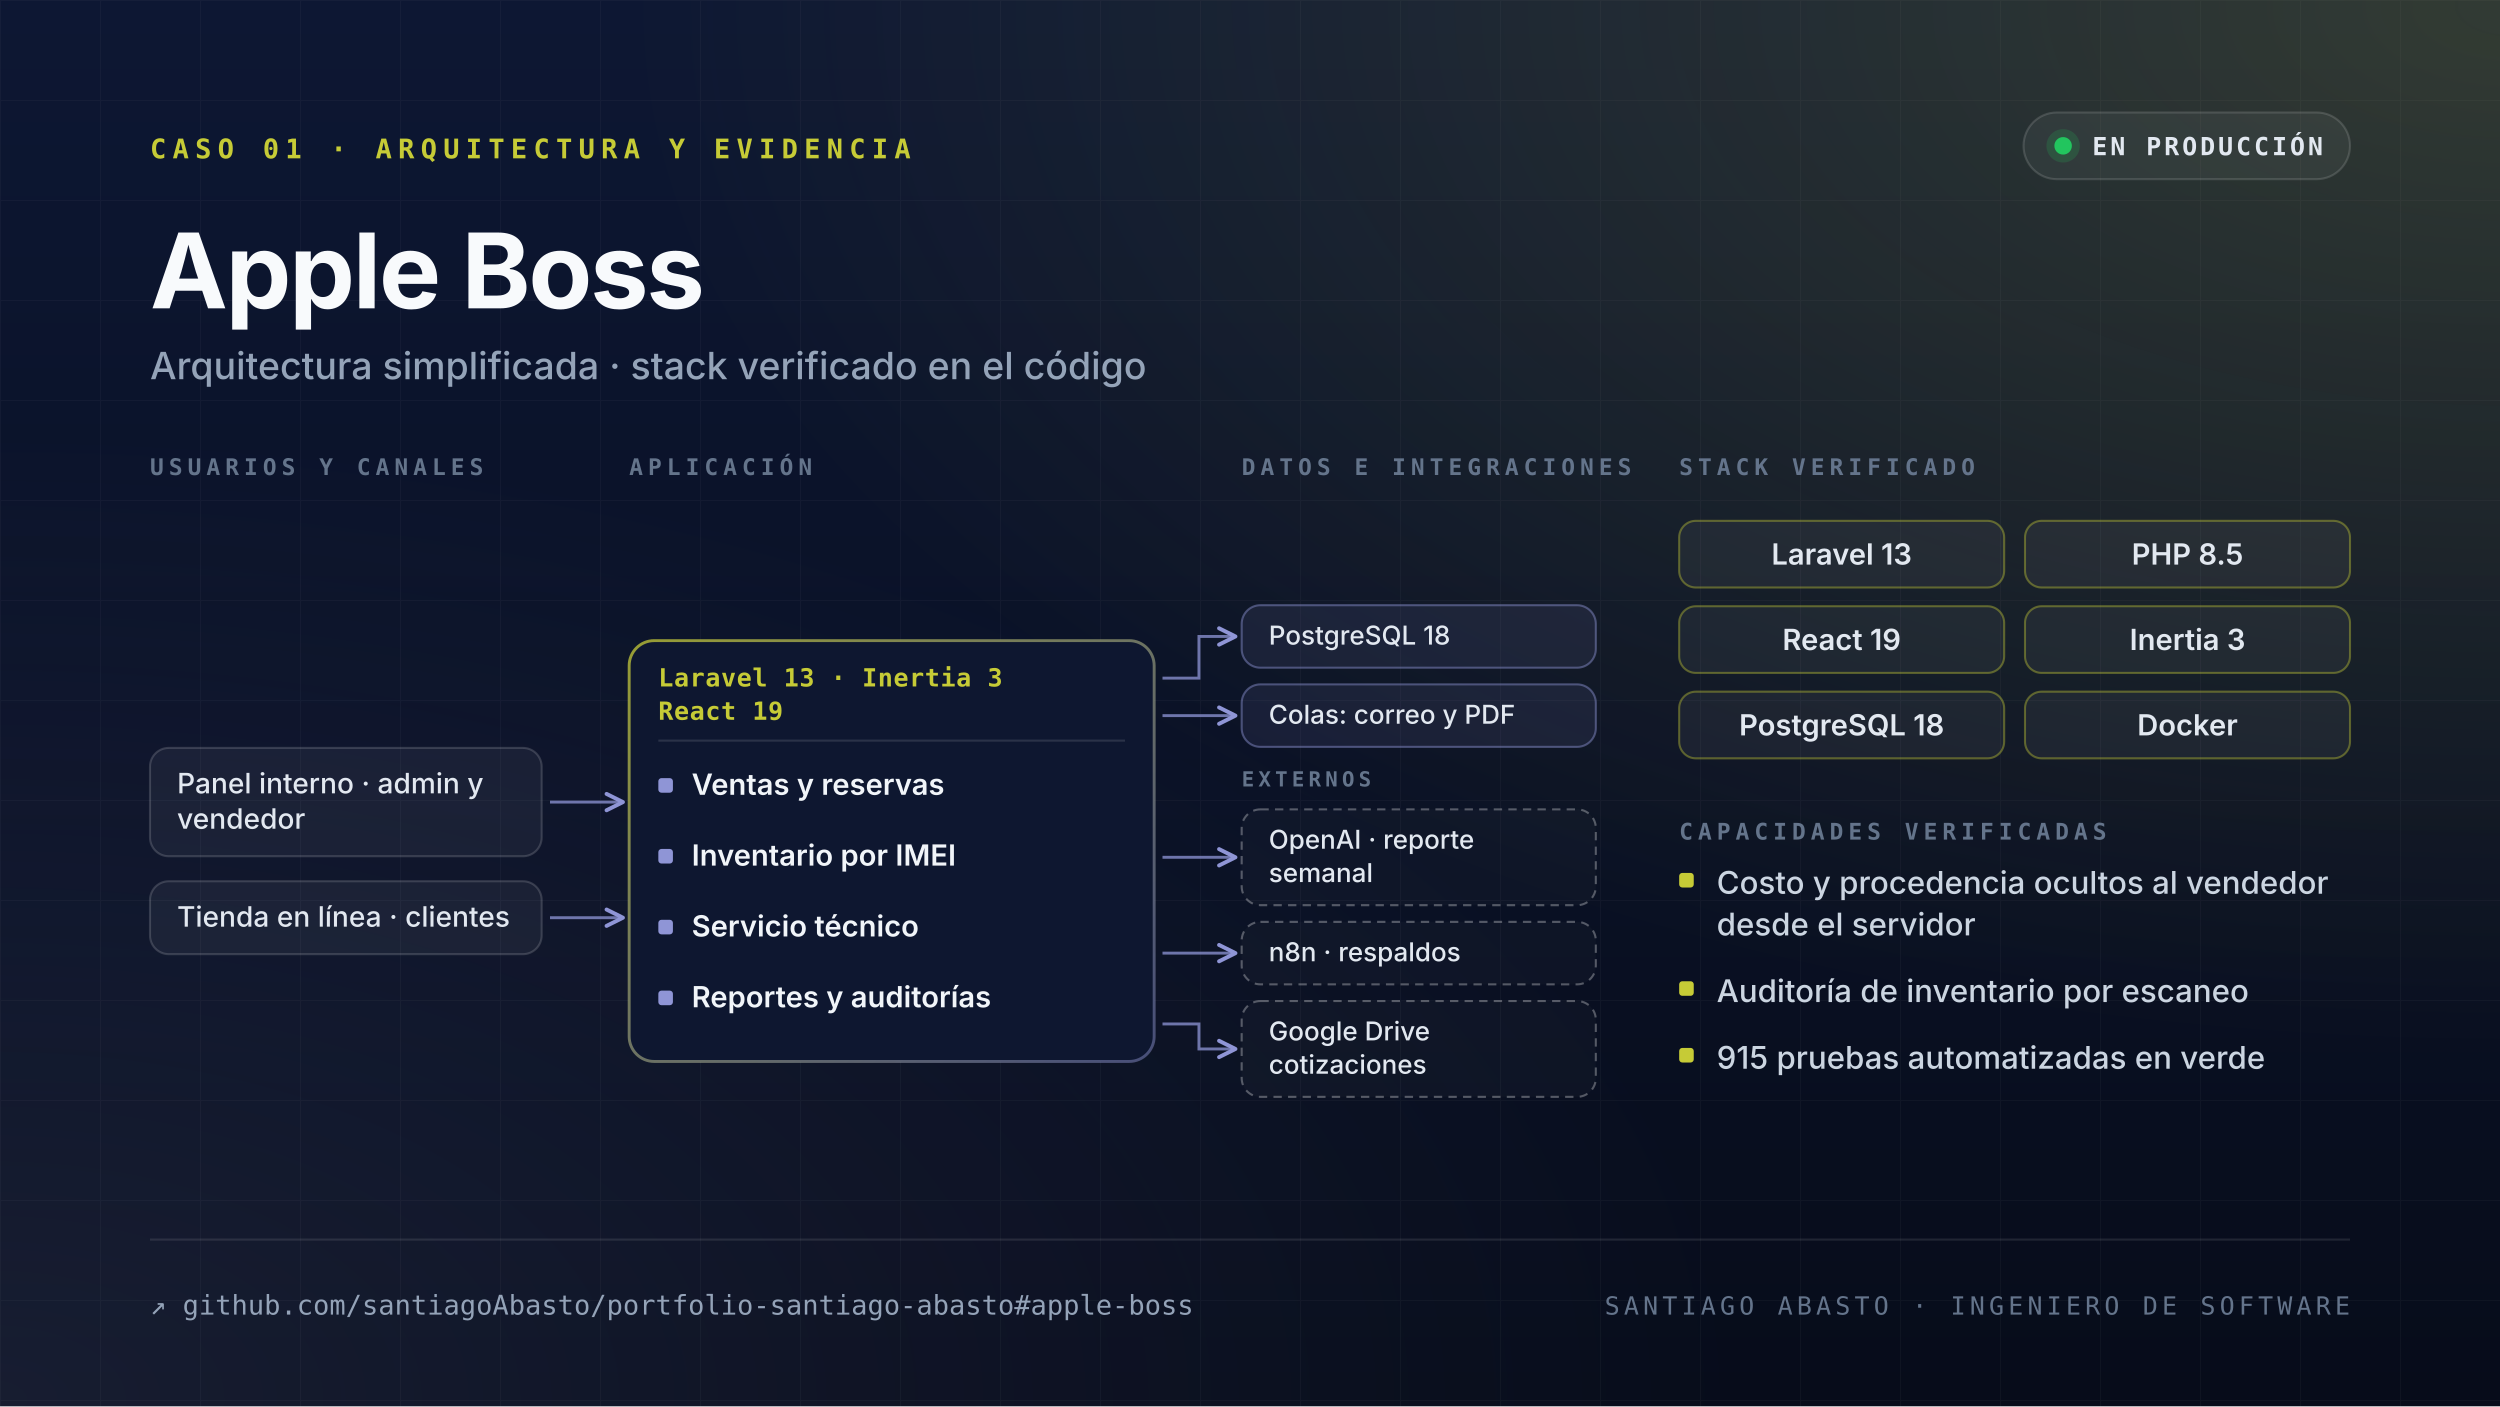
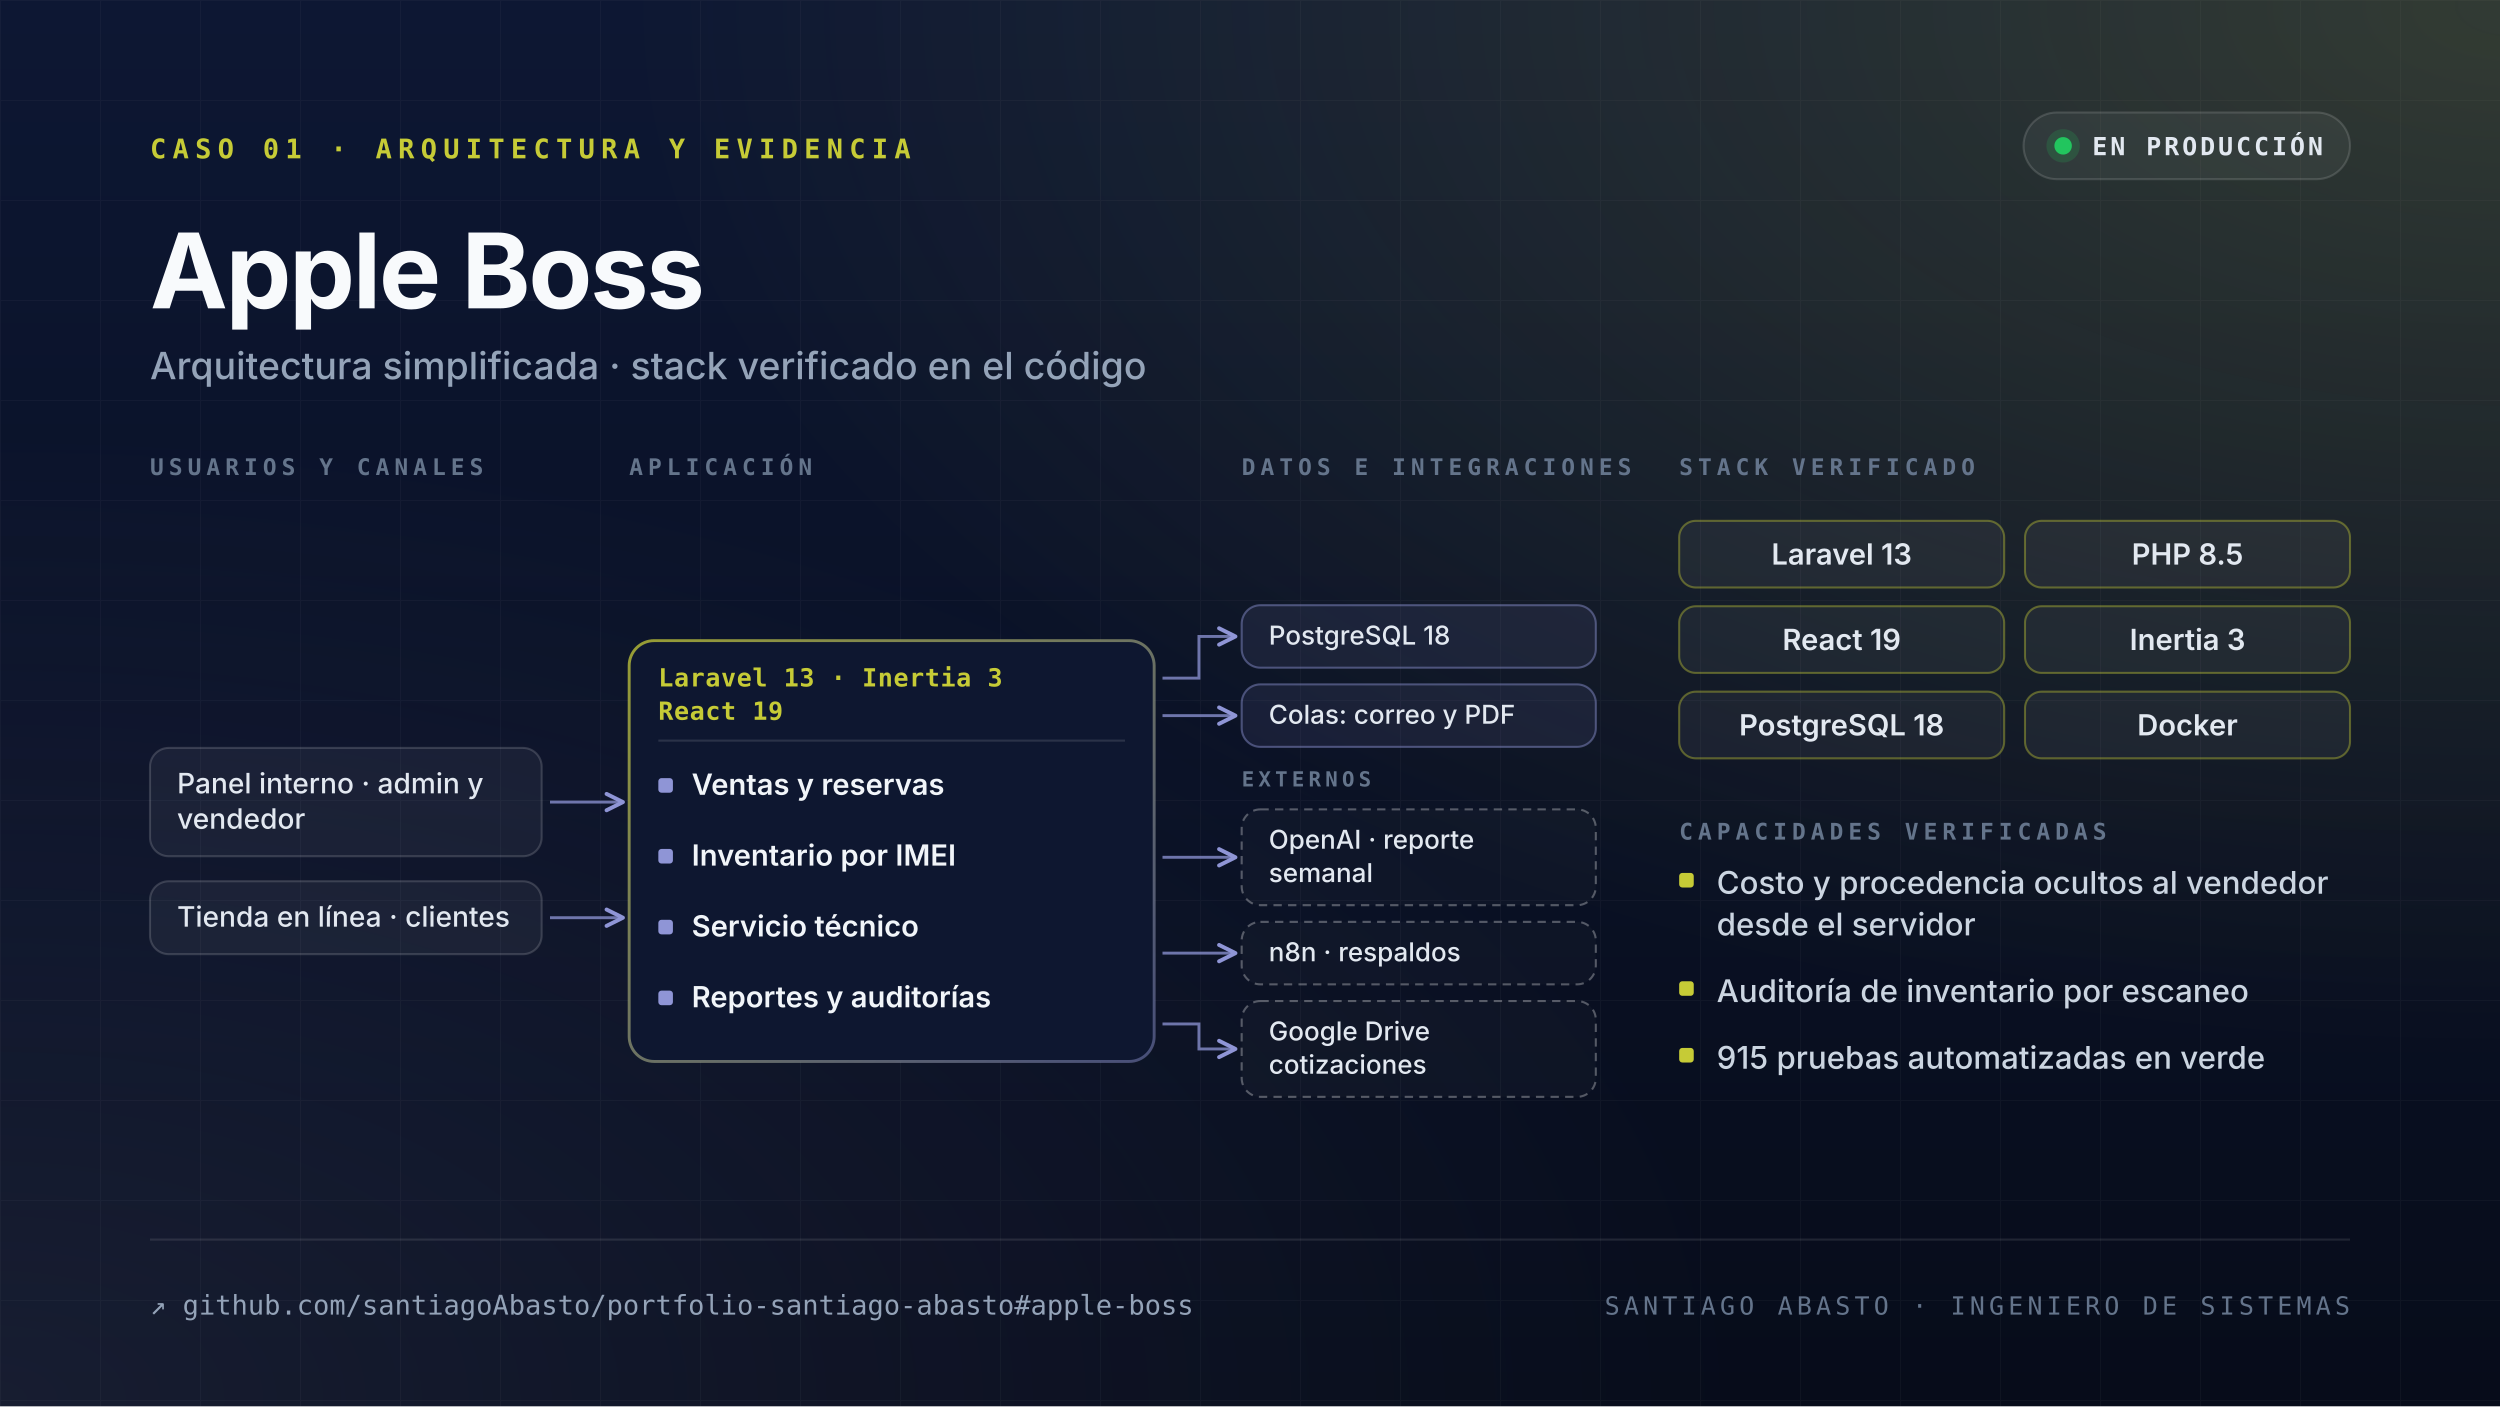
<svg xmlns="http://www.w3.org/2000/svg" width="1200" height="675" viewBox="0 0 1200 675" role="img" aria-label="Apple Boss — arquitectura y stack verificado">
  <defs>
    <linearGradient id="bg" x1="0" y1="0" x2="0" y2="1">
      <stop offset="0" stop-color="#0D1733" />
      <stop offset="1" stop-color="#070C1A" />
    </linearGradient>
    <radialGradient id="g1" cx="1" cy="0" r=".75">
      <stop offset="0" stop-color="#C6CB36" stop-opacity=".20" />
      <stop offset="1" stop-color="#C6CB36" stop-opacity="0" />
    </radialGradient>
    <radialGradient id="g2" cx="0" cy="1" r=".7">
      <stop offset="0" stop-color="#8F95D6" stop-opacity=".12" />
      <stop offset="1" stop-color="#8F95D6" stop-opacity="0" />
    </radialGradient>
    <pattern id="grid" width="48" height="48" patternUnits="userSpaceOnUse">
      <path d="M48 0H0V48" fill="none" stroke="#FFFFFF" stroke-opacity=".035" />
    </pattern>
    <linearGradient id="acc" x1="0" y1="0" x2="1" y2="0">
      <stop offset="0" stop-color="#C6CB36" />
      <stop offset="1" stop-color="#8F95D6" />
    </linearGradient>
    <linearGradient id="edge" x1="0" y1="0" x2="1" y2="1">
      <stop offset="0" stop-color="#C6CB36" stop-opacity=".75" />
      <stop offset="1" stop-color="#8F95D6" stop-opacity=".45" />
    </linearGradient>
    <marker id="ar" viewBox="0 0 10 10" refX="8.5" refY="5" markerWidth="8" markerHeight="8" orient="auto">
      <path d="M1.5 1.5 8.5 5 1.5 8.5" fill="none" stroke="#8F95D6" stroke-width="1.7" stroke-linecap="round" stroke-linejoin="round" />
    </marker>
  </defs>
  <rect width="1200" height="675" fill="url(#bg)" />
  <rect width="1200" height="675" fill="url(#grid)" />
  <rect width="1200" height="675" fill="url(#g1)" />
  <rect width="1200" height="675" fill="url(#g2)" />
  <text x="72.0" y="76.0" font-family="'SF Mono','JetBrains Mono',ui-monospace,Menlo,Consolas,monospace" font-size="13" font-weight="600" letter-spacing="3" fill="#C6CB36" fill-opacity="1" text-anchor="start">CASO 01 · ARQUITECTURA Y EVIDENCIA</text>
  <rect x="971.3" y="54" width="156.7" height="32" rx="16" fill="#FFFFFF" fill-opacity=".05" stroke="#FFFFFF" stroke-opacity=".14" />
  <circle cx="990.3" cy="70" r="8" fill="#22C55E" fill-opacity=".18" />
  <circle cx="990.3" cy="70" r="4.2" fill="#22C55E" />
  <text x="1004.3" y="74.5" font-family="'SF Mono','JetBrains Mono',ui-monospace,Menlo,Consolas,monospace" font-size="12" font-weight="600" letter-spacing="1.4" fill="#E2E8F0" fill-opacity="1" text-anchor="start">EN PRODUCCIÓN</text>
  <text x="72.0" y="148.0" font-family="-apple-system,'SF Pro Display','Inter','Segoe UI',Helvetica,Arial,sans-serif" font-size="50" font-weight="700" letter-spacing="-1" fill="#F8FAFC" fill-opacity="1" text-anchor="start">Apple Boss</text>
  <text x="72.0" y="182.0" font-family="-apple-system,'SF Pro Display','Inter','Segoe UI',Helvetica,Arial,sans-serif" font-size="18" font-weight="500" letter-spacing="0" fill="#94A3B8" fill-opacity="1" text-anchor="start">Arquitectura simplificada · stack verificado en el código</text>
  <text x="72.0" y="228.0" font-family="'SF Mono','JetBrains Mono',ui-monospace,Menlo,Consolas,monospace" font-size="11" font-weight="700" letter-spacing="2.4" fill="#64748B" fill-opacity="1" text-anchor="start">USUARIOS Y CANALES</text>
  <text x="302.0" y="228.0" font-family="'SF Mono','JetBrains Mono',ui-monospace,Menlo,Consolas,monospace" font-size="11" font-weight="700" letter-spacing="2.4" fill="#64748B" fill-opacity="1" text-anchor="start">APLICACIÓN</text>
  <text x="596.0" y="228.0" font-family="'SF Mono','JetBrains Mono',ui-monospace,Menlo,Consolas,monospace" font-size="11" font-weight="700" letter-spacing="2.4" fill="#64748B" fill-opacity="1" text-anchor="start">DATOS E INTEGRACIONES</text>
  <rect x="72.0" y="359.0" width="188" height="52" rx="9" fill="#FFFFFF" fill-opacity=".05" stroke="#FFFFFF" stroke-opacity=".16" />
  <text x="85.0" y="380.8" font-family="-apple-system,'SF Pro Display','Inter','Segoe UI',Helvetica,Arial,sans-serif" font-size="13.5" font-weight="500" letter-spacing="0" fill="#E2E8F0" fill-opacity="1" text-anchor="start">Panel interno · admin y</text>
  <text x="85.0" y="397.8" font-family="-apple-system,'SF Pro Display','Inter','Segoe UI',Helvetica,Arial,sans-serif" font-size="13.5" font-weight="500" letter-spacing="0" fill="#E2E8F0" fill-opacity="1" text-anchor="start">vendedor</text>
  <rect x="72.0" y="423.0" width="188" height="35" rx="9" fill="#FFFFFF" fill-opacity=".05" stroke="#FFFFFF" stroke-opacity=".16" />
  <text x="85.0" y="444.8" font-family="-apple-system,'SF Pro Display','Inter','Segoe UI',Helvetica,Arial,sans-serif" font-size="13.5" font-weight="500" letter-spacing="0" fill="#E2E8F0" fill-opacity="1" text-anchor="start">Tienda en línea · clientes</text>
  <rect x="302" y="307.5" width="252" height="202.0" rx="12" fill="#0E1730" stroke="url(#edge)" stroke-width="1.4" />
  <text x="316.0" y="329.5" font-family="'SF Mono','JetBrains Mono',ui-monospace,Menlo,Consolas,monospace" font-size="12" font-weight="700" letter-spacing="0.3" fill="#C6CB36" fill-opacity="1" text-anchor="start">Laravel 13 · Inertia 3</text>
  <text x="316.0" y="345.5" font-family="'SF Mono','JetBrains Mono',ui-monospace,Menlo,Consolas,monospace" font-size="12" font-weight="700" letter-spacing="0.3" fill="#C6CB36" fill-opacity="1" text-anchor="start">React 19</text>
  <line x1="316" y1="355.5" x2="540" y2="355.5" stroke="#FFFFFF" stroke-opacity=".12" />
  <rect x="316" y="373.5" width="7" height="7" rx="1.5" fill="#8F95D6" />
  <text x="332.0" y="381.5" font-family="-apple-system,'SF Pro Display','Inter','Segoe UI',Helvetica,Arial,sans-serif" font-size="14" font-weight="600" letter-spacing="0" fill="#F1F5F9" fill-opacity="1" text-anchor="start">Ventas y reservas</text>
  <rect x="316" y="407.5" width="7" height="7" rx="1.5" fill="#8F95D6" />
  <text x="332.0" y="415.5" font-family="-apple-system,'SF Pro Display','Inter','Segoe UI',Helvetica,Arial,sans-serif" font-size="14" font-weight="600" letter-spacing="0" fill="#F1F5F9" fill-opacity="1" text-anchor="start">Inventario por IMEI</text>
  <rect x="316" y="441.5" width="7" height="7" rx="1.5" fill="#8F95D6" />
  <text x="332.0" y="449.5" font-family="-apple-system,'SF Pro Display','Inter','Segoe UI',Helvetica,Arial,sans-serif" font-size="14" font-weight="600" letter-spacing="0" fill="#F1F5F9" fill-opacity="1" text-anchor="start">Servicio técnico</text>
  <rect x="316" y="475.5" width="7" height="7" rx="1.5" fill="#8F95D6" />
  <text x="332.0" y="483.5" font-family="-apple-system,'SF Pro Display','Inter','Segoe UI',Helvetica,Arial,sans-serif" font-size="14" font-weight="600" letter-spacing="0" fill="#F1F5F9" fill-opacity="1" text-anchor="start">Reportes y auditorías</text>
  <rect x="596.0" y="290.5" width="170" height="30" rx="9" fill="#8F95D6" fill-opacity=".10" stroke="#8F95D6" stroke-opacity=".45" />
  <text x="609.0" y="309.4" font-family="-apple-system,'SF Pro Display','Inter','Segoe UI',Helvetica,Arial,sans-serif" font-size="12.5" font-weight="500" letter-spacing="0" fill="#E2E8F0" fill-opacity="1" text-anchor="start">PostgreSQL 18</text>
  <rect x="596.0" y="328.5" width="170" height="30" rx="9" fill="#8F95D6" fill-opacity=".10" stroke="#8F95D6" stroke-opacity=".45" />
  <text x="609.0" y="347.4" font-family="-apple-system,'SF Pro Display','Inter','Segoe UI',Helvetica,Arial,sans-serif" font-size="12.5" font-weight="500" letter-spacing="0" fill="#E2E8F0" fill-opacity="1" text-anchor="start">Colas: correo y PDF</text>
  <text x="596.0" y="377.5" font-family="'SF Mono','JetBrains Mono',ui-monospace,Menlo,Consolas,monospace" font-size="10" font-weight="700" letter-spacing="2" fill="#64748B" fill-opacity="1" text-anchor="start">EXTERNOS</text>
  <rect x="596.0" y="388.5" width="170" height="46" rx="9" fill="#FFFFFF" fill-opacity=".02" stroke="#FFFFFF" stroke-opacity=".30" stroke-dasharray="4 3" />
  <text x="609.0" y="407.4" font-family="-apple-system,'SF Pro Display','Inter','Segoe UI',Helvetica,Arial,sans-serif" font-size="12.5" font-weight="500" letter-spacing="0" fill="#E2E8F0" fill-opacity="1" text-anchor="start">OpenAI · reporte</text>
  <text x="609.0" y="423.4" font-family="-apple-system,'SF Pro Display','Inter','Segoe UI',Helvetica,Arial,sans-serif" font-size="12.5" font-weight="500" letter-spacing="0" fill="#E2E8F0" fill-opacity="1" text-anchor="start">semanal</text>
  <rect x="596.0" y="442.5" width="170" height="30" rx="9" fill="#FFFFFF" fill-opacity=".02" stroke="#FFFFFF" stroke-opacity=".30" stroke-dasharray="4 3" />
  <text x="609.0" y="461.4" font-family="-apple-system,'SF Pro Display','Inter','Segoe UI',Helvetica,Arial,sans-serif" font-size="12.5" font-weight="500" letter-spacing="0" fill="#E2E8F0" fill-opacity="1" text-anchor="start">n8n · respaldos</text>
  <rect x="596.0" y="480.5" width="170" height="46" rx="9" fill="#FFFFFF" fill-opacity=".02" stroke="#FFFFFF" stroke-opacity=".30" stroke-dasharray="4 3" />
  <text x="609.0" y="499.4" font-family="-apple-system,'SF Pro Display','Inter','Segoe UI',Helvetica,Arial,sans-serif" font-size="12.5" font-weight="500" letter-spacing="0" fill="#E2E8F0" fill-opacity="1" text-anchor="start">Google Drive</text>
  <text x="609.0" y="515.4" font-family="-apple-system,'SF Pro Display','Inter','Segoe UI',Helvetica,Arial,sans-serif" font-size="12.5" font-weight="500" letter-spacing="0" fill="#E2E8F0" fill-opacity="1" text-anchor="start">cotizaciones</text>
  <path d="M264.0 385.0H299.0" fill="none" stroke="#8F95D6" stroke-width="1.4" stroke-opacity=".75" marker-end="url(#ar)" />
  <path d="M264.0 440.5H299.0" fill="none" stroke="#8F95D6" stroke-width="1.4" stroke-opacity=".75" marker-end="url(#ar)" />
  <path d="M558.0 325.5H575.5V305.5H593.0" fill="none" stroke="#8F95D6" stroke-width="1.4" stroke-opacity=".75" marker-end="url(#ar)" />
  <path d="M558.0 343.5H593.0" fill="none" stroke="#8F95D6" stroke-width="1.4" stroke-opacity=".75" marker-end="url(#ar)" />
  <path d="M558.0 411.5H593.0" fill="none" stroke="#8F95D6" stroke-width="1.4" stroke-opacity=".75" marker-end="url(#ar)" />
  <path d="M558.0 457.5H593.0" fill="none" stroke="#8F95D6" stroke-width="1.4" stroke-opacity=".75" marker-end="url(#ar)" />
  <path d="M558.0 491.5H575.5V503.5H593.0" fill="none" stroke="#8F95D6" stroke-width="1.4" stroke-opacity=".75" marker-end="url(#ar)" />
  <text x="806.0" y="228.0" font-family="'SF Mono','JetBrains Mono',ui-monospace,Menlo,Consolas,monospace" font-size="11" font-weight="700" letter-spacing="2.4" fill="#64748B" fill-opacity="1" text-anchor="start">STACK VERIFICADO</text>
  <rect x="806.0" y="250.0" width="156.0" height="32" rx="8" fill="#FFFFFF" fill-opacity=".05" stroke="#C6CB36" stroke-opacity=".40" />
  <text x="884.0" y="271.0" font-family="-apple-system,'SF Pro Display','Inter','Segoe UI',Helvetica,Arial,sans-serif" font-size="14" font-weight="600" letter-spacing="0" fill="#E2E8F0" fill-opacity="1" text-anchor="middle">Laravel 13</text>
  <rect x="972.0" y="250.0" width="156.0" height="32" rx="8" fill="#FFFFFF" fill-opacity=".05" stroke="#C6CB36" stroke-opacity=".40" />
  <text x="1050.0" y="271.0" font-family="-apple-system,'SF Pro Display','Inter','Segoe UI',Helvetica,Arial,sans-serif" font-size="14" font-weight="600" letter-spacing="0" fill="#E2E8F0" fill-opacity="1" text-anchor="middle">PHP 8.5</text>
  <rect x="806.0" y="291.0" width="156.0" height="32" rx="8" fill="#FFFFFF" fill-opacity=".05" stroke="#C6CB36" stroke-opacity=".40" />
  <text x="884.0" y="312.0" font-family="-apple-system,'SF Pro Display','Inter','Segoe UI',Helvetica,Arial,sans-serif" font-size="14" font-weight="600" letter-spacing="0" fill="#E2E8F0" fill-opacity="1" text-anchor="middle">React 19</text>
  <rect x="972.0" y="291.0" width="156.0" height="32" rx="8" fill="#FFFFFF" fill-opacity=".05" stroke="#C6CB36" stroke-opacity=".40" />
  <text x="1050.0" y="312.0" font-family="-apple-system,'SF Pro Display','Inter','Segoe UI',Helvetica,Arial,sans-serif" font-size="14" font-weight="600" letter-spacing="0" fill="#E2E8F0" fill-opacity="1" text-anchor="middle">Inertia 3</text>
  <rect x="806.0" y="332.0" width="156.0" height="32" rx="8" fill="#FFFFFF" fill-opacity=".05" stroke="#C6CB36" stroke-opacity=".40" />
  <text x="884.0" y="353.0" font-family="-apple-system,'SF Pro Display','Inter','Segoe UI',Helvetica,Arial,sans-serif" font-size="14" font-weight="600" letter-spacing="0" fill="#E2E8F0" fill-opacity="1" text-anchor="middle">PostgreSQL 18</text>
  <rect x="972.0" y="332.0" width="156.0" height="32" rx="8" fill="#FFFFFF" fill-opacity=".05" stroke="#C6CB36" stroke-opacity=".40" />
  <text x="1050.0" y="353.0" font-family="-apple-system,'SF Pro Display','Inter','Segoe UI',Helvetica,Arial,sans-serif" font-size="14" font-weight="600" letter-spacing="0" fill="#E2E8F0" fill-opacity="1" text-anchor="middle">Docker</text>
  <text x="806.0" y="403.0" font-family="'SF Mono','JetBrains Mono',ui-monospace,Menlo,Consolas,monospace" font-size="11" font-weight="700" letter-spacing="2.4" fill="#64748B" fill-opacity="1" text-anchor="start">CAPACIDADES VERIFICADAS</text>
  <rect x="806" y="419.0" width="7" height="7" rx="1.5" fill="#C6CB36" />
  <text x="824.0" y="429.0" font-family="-apple-system,'SF Pro Display','Inter','Segoe UI',Helvetica,Arial,sans-serif" font-size="15" font-weight="500" letter-spacing="0" fill="#CBD5E1" fill-opacity="1" text-anchor="start">Costo y procedencia ocultos al vendedor</text>
  <text x="824.0" y="449.0" font-family="-apple-system,'SF Pro Display','Inter','Segoe UI',Helvetica,Arial,sans-serif" font-size="15" font-weight="500" letter-spacing="0" fill="#CBD5E1" fill-opacity="1" text-anchor="start">desde el servidor</text>
  <rect x="806" y="471.0" width="7" height="7" rx="1.5" fill="#C6CB36" />
  <text x="824.0" y="481.0" font-family="-apple-system,'SF Pro Display','Inter','Segoe UI',Helvetica,Arial,sans-serif" font-size="15" font-weight="500" letter-spacing="0" fill="#CBD5E1" fill-opacity="1" text-anchor="start">Auditoría de inventario por escaneo</text>
  <rect x="806" y="503.0" width="7" height="7" rx="1.5" fill="#C6CB36" />
  <text x="824.0" y="513.0" font-family="-apple-system,'SF Pro Display','Inter','Segoe UI',Helvetica,Arial,sans-serif" font-size="15" font-weight="500" letter-spacing="0" fill="#CBD5E1" fill-opacity="1" text-anchor="start">915 pruebas automatizadas en verde</text>
  <line x1="72" y1="595" x2="1128" y2="595" stroke="#FFFFFF" stroke-opacity=".10" />
  <text x="72.0" y="631.0" font-family="'SF Mono','JetBrains Mono',ui-monospace,Menlo,Consolas,monospace" font-size="13" font-weight="500" letter-spacing="0" fill="#94A3B8" fill-opacity="1" text-anchor="start">↗ github.com/santiagoAbasto/portfolio-santiago-abasto#apple-boss</text>
-   <text x="1128.0" y="631.0" font-family="'SF Mono','JetBrains Mono',ui-monospace,Menlo,Consolas,monospace" font-size="12" font-weight="500" letter-spacing="2" fill="#64748B" fill-opacity="1" text-anchor="end">SANTIAGO ABASTO · INGENIERO DE SOFTWARE</text>
+   <text x="1128.0" y="631.0" font-family="'SF Mono','JetBrains Mono',ui-monospace,Menlo,Consolas,monospace" font-size="12" font-weight="500" letter-spacing="2" fill="#64748B" fill-opacity="1" text-anchor="end">SANTIAGO ABASTO · INGENIERO DE SISTEMAS</text>
</svg>
